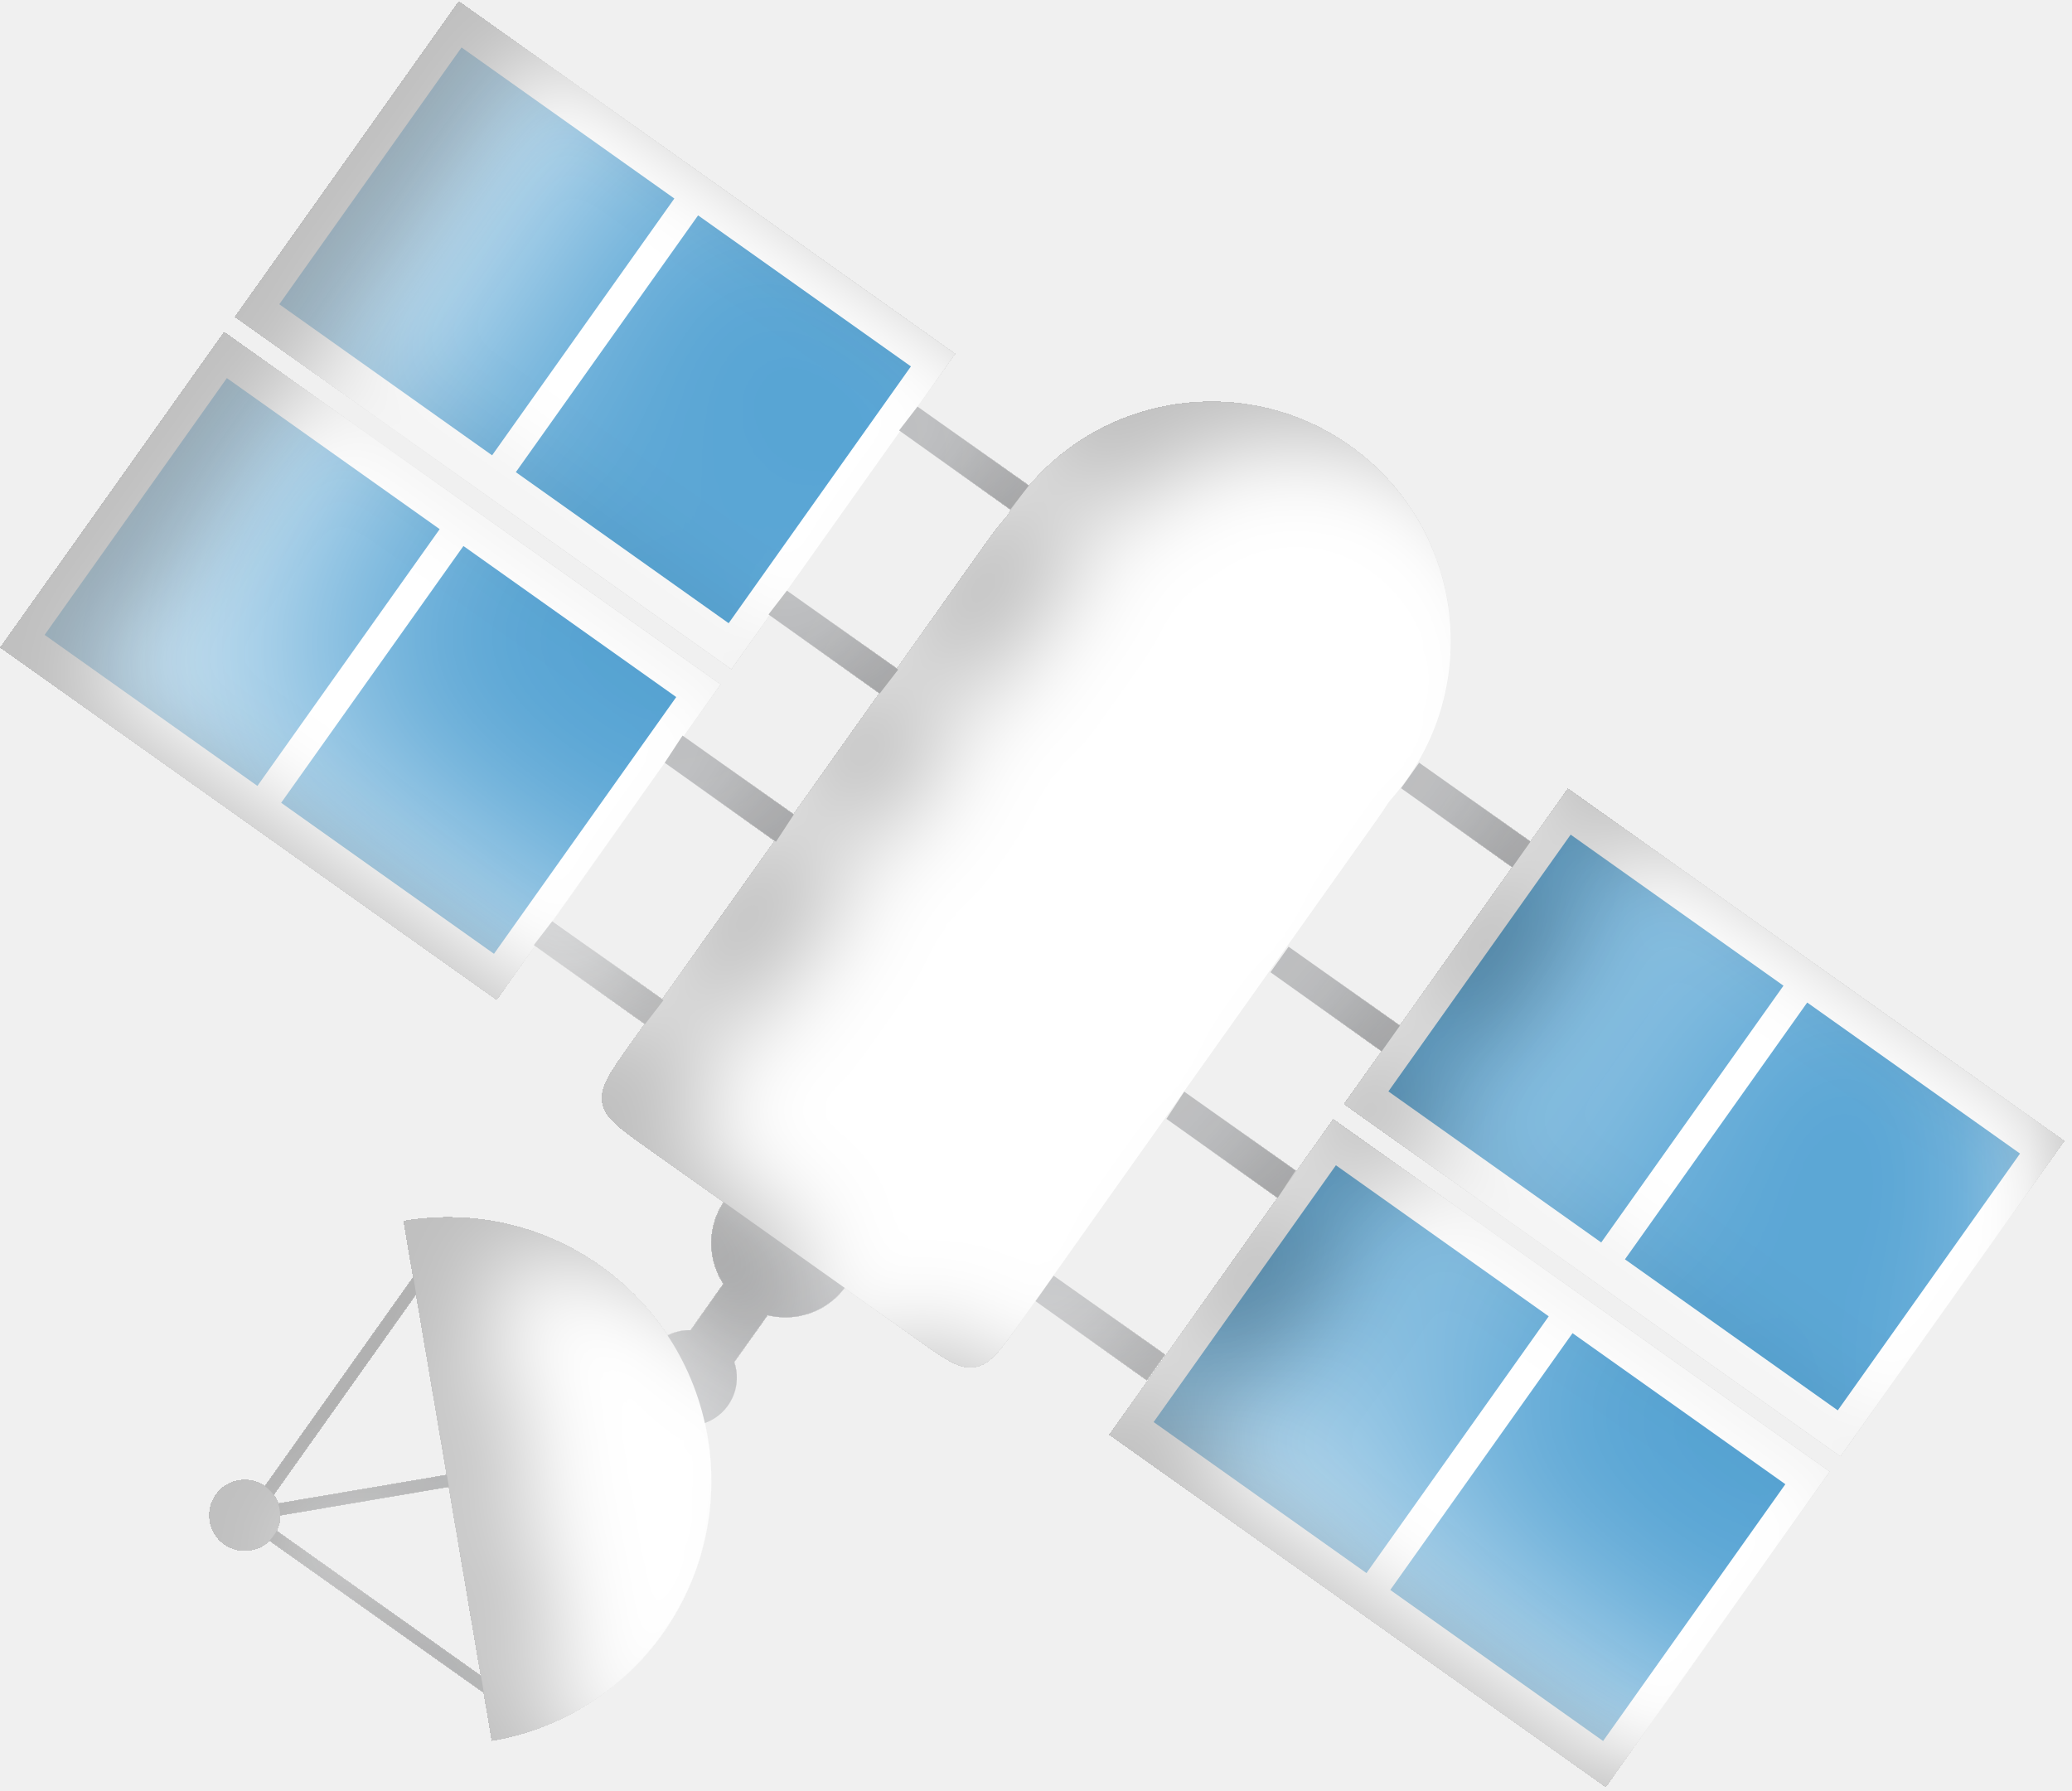
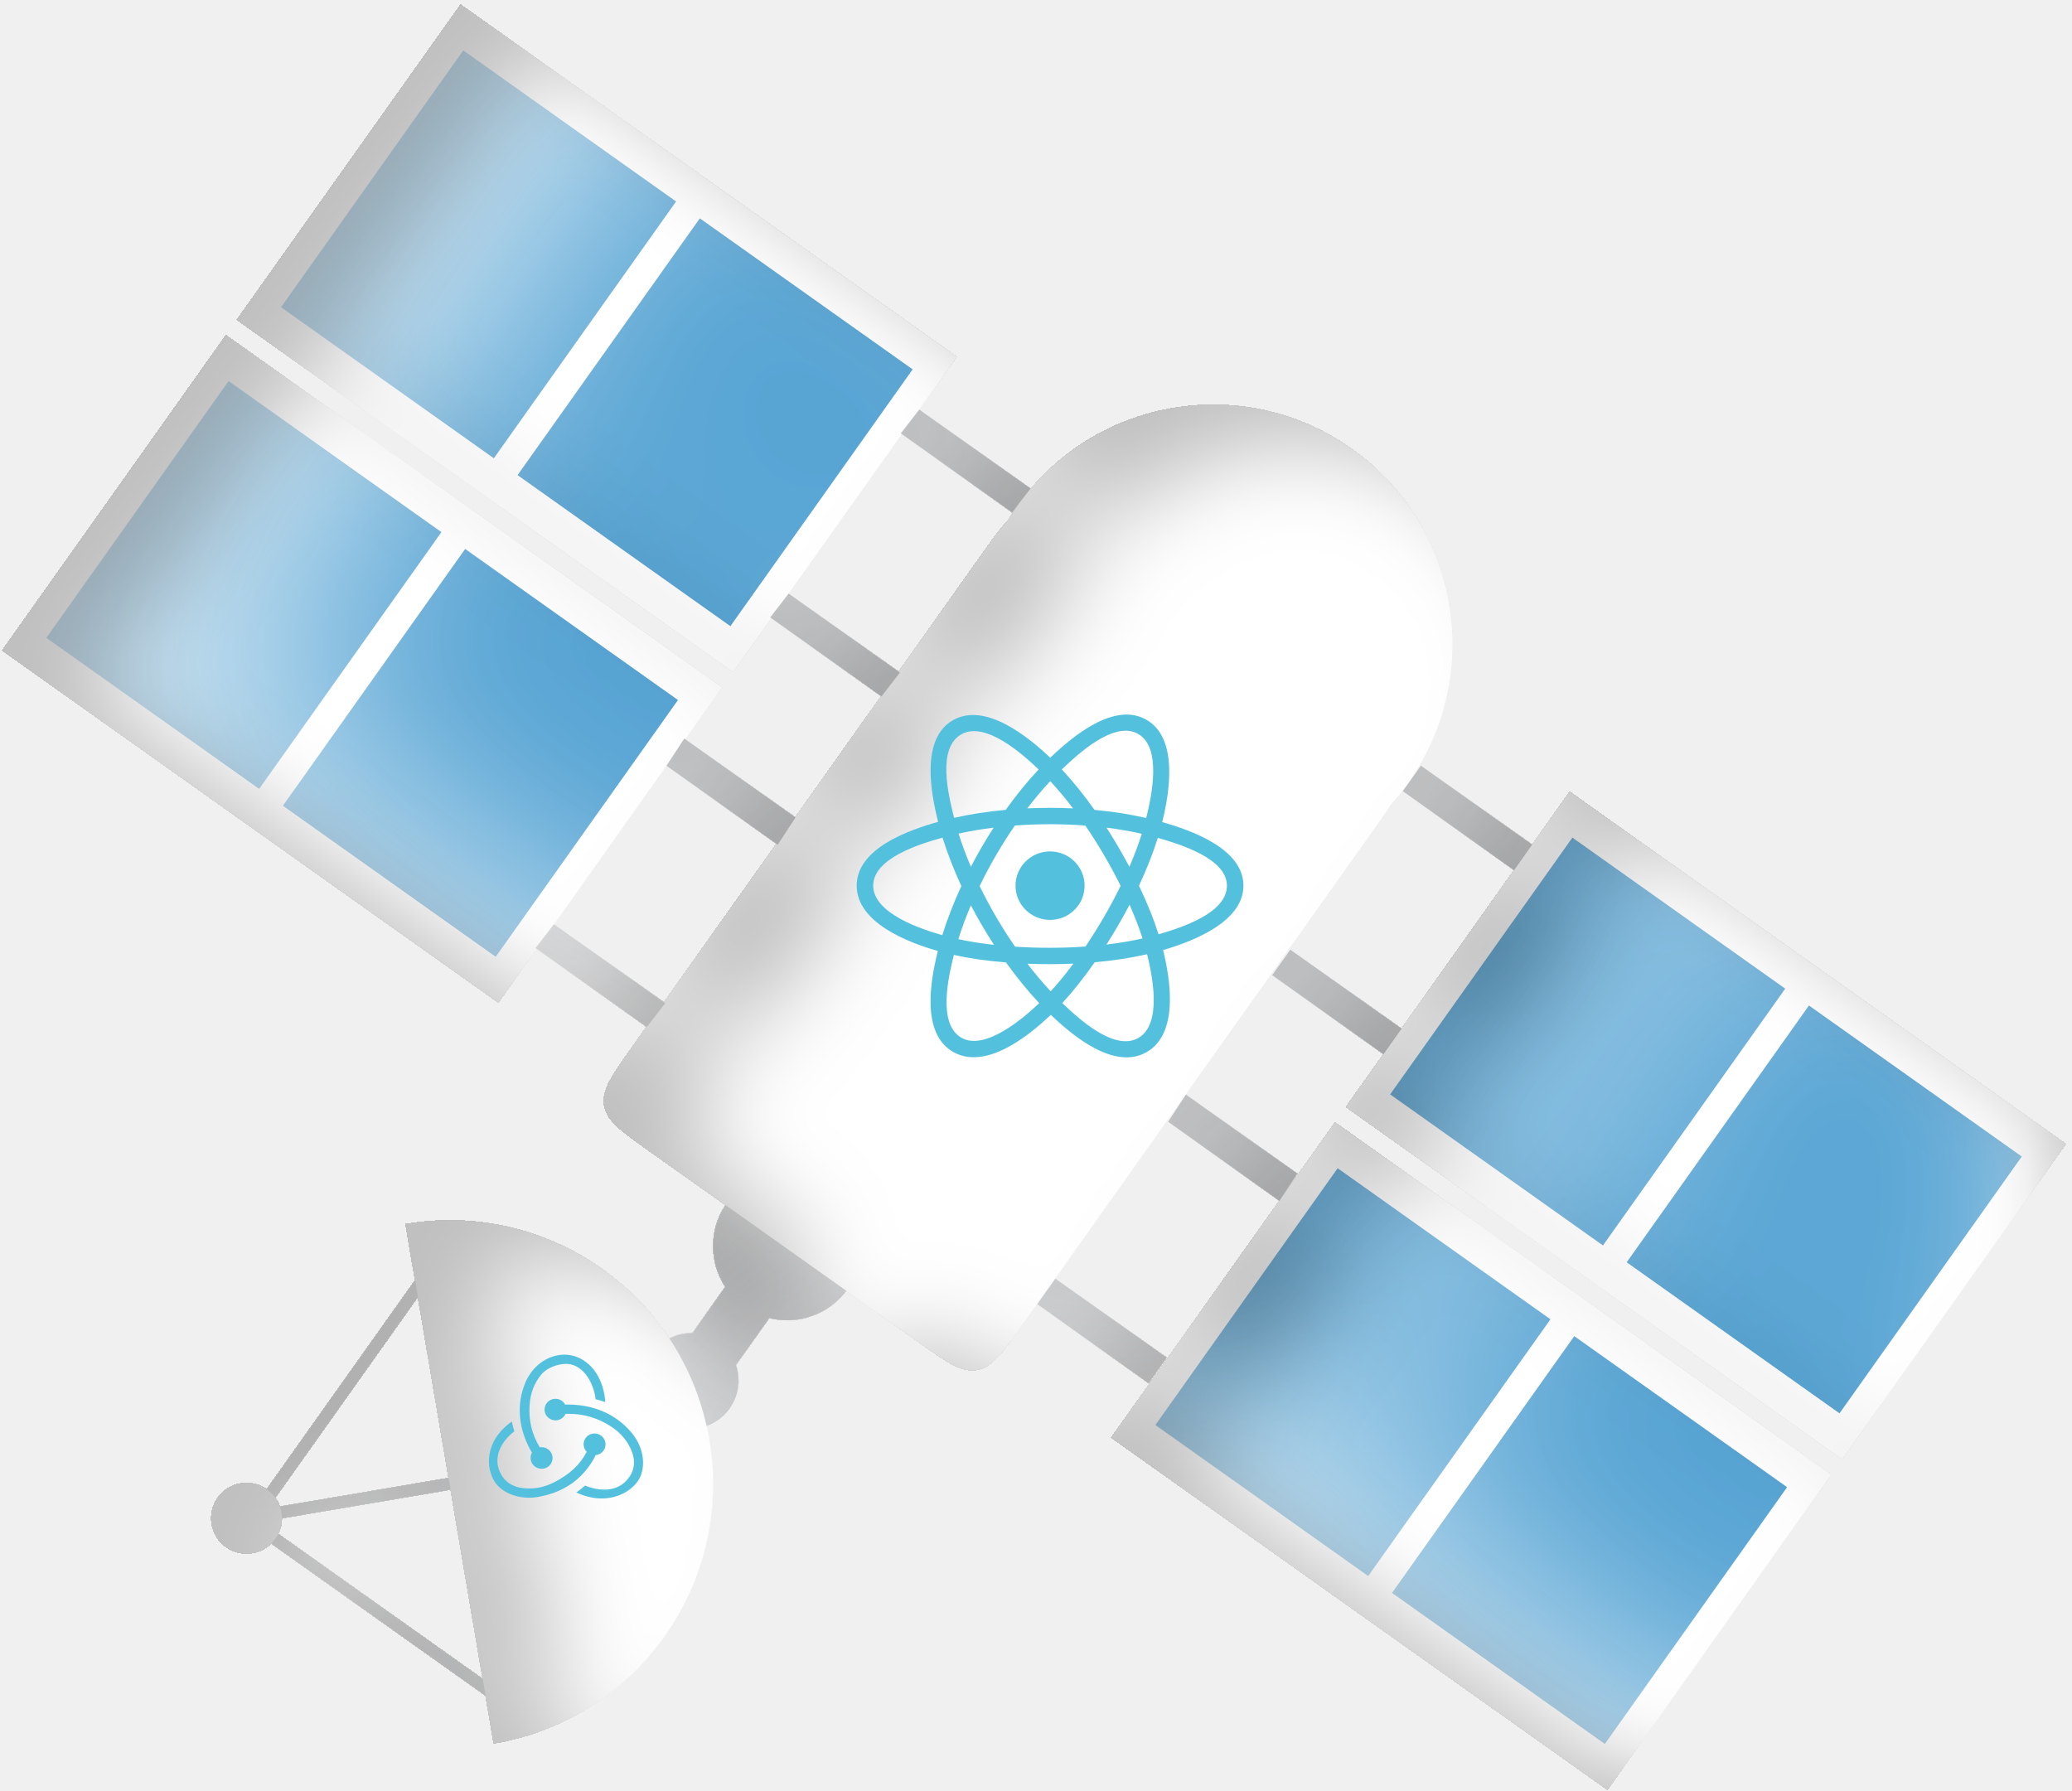
<svg xmlns="http://www.w3.org/2000/svg" width="221" height="191" viewBox="0 0 221 191" fill="none">
-   <g filter="url(#filter0_ii_9_29)">
-     <path d="M143.383 117.756L167.238 84.145L220.151 121.701L196.296 155.312L143.383 117.756Z" fill="white" />
-     <path d="M170.787 132.525L148.087 116.413L167.527 89.024L190.227 105.136L170.787 132.525Z" fill="#53A2D3" />
-     <path d="M196.017 150.433L173.318 134.322L192.758 106.932L215.457 123.043L196.017 150.433Z" fill="#53A2D3" />
-     <path d="M25.088 33.794L48.943 0.184L101.857 37.739L78.002 71.349L25.088 33.794Z" fill="white" />
-     <path d="M52.488 48.564L29.788 32.452L49.228 5.062L71.927 21.174L52.488 48.564Z" fill="#53A2D3" />
-     <path d="M77.719 66.473L55.019 50.361L74.459 22.972L97.159 39.081L77.719 66.473Z" fill="#53A2D3" />
-     <path d="M0.058 69.06L23.913 35.45L76.827 73.005L52.972 106.617L0.058 69.06Z" fill="white" />
-     <path d="M27.456 83.829L4.758 67.718L24.198 40.328L46.896 56.44L27.456 83.829Z" fill="#53A2D3" />
-     <path d="M52.688 101.737L29.989 85.627L49.429 58.238L72.128 74.35L52.688 101.737Z" fill="#53A2D3" />
-     <path d="M118.352 153.022L142.207 119.412L195.121 156.967L171.266 190.577L118.352 153.022Z" fill="white" />
-     <path d="M145.747 167.789L123.048 151.679L142.488 124.29L165.187 140.402L145.747 167.789Z" fill="#53A2D3" />
-     <path d="M170.987 185.699L148.287 169.588L167.727 142.199L190.427 158.309L170.987 185.699Z" fill="#53A2D3" />
-     <path d="M69.353 144.049C69.744 143.498 70.239 143.029 70.811 142.67C71.383 142.31 72.02 142.067 72.685 141.954C73.351 141.841 74.033 141.86 74.691 142.01C75.35 142.16 75.972 142.439 76.523 142.83C77.599 143.634 78.317 144.826 78.526 146.152C78.734 147.478 78.416 148.833 77.639 149.928C76.862 151.023 75.688 151.771 74.367 152.011C73.046 152.252 71.683 151.967 70.57 151.217C69.458 150.428 68.706 149.229 68.477 147.885C68.249 146.541 68.564 145.161 69.353 144.049Z" fill="#BDBEC0" />
-     <path d="M77.269 128.126C77.87 127.28 78.631 126.56 79.51 126.008C80.389 125.456 81.368 125.082 82.391 124.909C83.415 124.735 84.462 124.765 85.474 124.996C86.486 125.227 87.442 125.655 88.288 126.256C89.134 126.857 89.854 127.618 90.406 128.497C90.958 129.376 91.332 130.355 91.505 131.378C91.679 132.401 91.649 133.449 91.418 134.461C91.187 135.472 90.759 136.429 90.158 137.275C88.931 138.948 87.095 140.07 85.047 140.401C82.999 140.732 80.903 140.245 79.211 139.044C77.519 137.843 76.367 136.025 76.004 133.983C75.641 131.94 76.095 129.836 77.269 128.126Z" fill="#BDBEC0" />
-     <path d="M85.016 125.895L89.706 129.223L76.89 147.282L72.2 143.952L85.016 125.895Z" fill="#BDBEC0" />
-     <path d="M108.905 140.909C106.722 143.985 105.631 145.522 103.997 145.8C102.364 146.077 100.826 144.986 97.751 142.803L69.153 122.506C66.078 120.324 64.54 119.232 64.263 117.599C63.986 115.965 65.077 114.428 67.26 111.352L104.532 58.838C106.715 55.763 107.806 54.225 109.44 53.948C111.073 53.67 112.611 54.762 115.686 56.945L144.284 77.243C147.359 79.425 148.897 80.517 149.174 82.15C149.451 83.784 148.36 85.321 146.177 88.397L108.905 140.909Z" fill="white" />
-     <path d="M136.28 127.763L124.412 119.34L126.311 116.438L138.18 124.862L136.28 127.763Z" fill="#BDBEC0" />
-     <path d="M122.318 147.21L110.45 138.787L112.381 136.066L124.249 144.489L122.318 147.21Z" fill="#BDBEC0" />
-     <path d="M58.899 98.265L70.767 106.689L68.807 109.229L56.937 100.806L58.899 98.265Z" fill="#BDBEC0" />
-     <path d="M72.8 78.458L84.668 86.881L82.768 89.781L70.9 81.359L72.8 78.458Z" fill="#BDBEC0" />
-     <path d="M161.307 92.496L149.439 84.074L151.369 81.353L163.237 89.777L161.307 92.496Z" fill="#BDBEC0" />
-     <path d="M147.377 112.123L135.509 103.701L137.442 100.98L149.308 109.404L147.377 112.123Z" fill="#BDBEC0" />
-     <path d="M83.931 62.999L95.799 71.423L93.837 73.962L81.969 65.538L83.931 62.999Z" fill="#BDBEC0" />
-     <path d="M97.861 43.372L109.728 51.795L107.767 54.335L95.899 45.911L97.861 43.372Z" fill="#BDBEC0" />
-     <path d="M150.026 83.168C141.864 94.668 125.924 97.373 114.424 89.211C102.924 81.048 100.219 65.109 108.381 53.609C116.543 42.11 132.483 39.404 143.983 47.567C155.481 55.728 158.188 71.667 150.026 83.168Z" fill="white" />
-     <path d="M54.737 181.21L54.004 182.242L25.695 162.15L26.427 161.118L54.737 181.21Z" fill="#BDBEC0" />
-     <path d="M26.727 162.887L25.695 162.155L45.789 133.845L46.82 134.577L26.727 162.887Z" fill="#BDBEC0" />
-     <path d="M26.167 162.257L25.956 161.009L60.18 155.199L60.393 156.448L26.167 162.257Z" fill="#BDBEC0" />
-     <path d="M75.468 153.247C72.872 137.949 58.365 127.655 43.07 130.253L52.474 185.645C67.769 183.049 78.065 168.544 75.468 153.247Z" fill="white" />
-     <path d="M25.431 157.921C25.922 157.831 26.425 157.839 26.913 157.945C27.4 158.051 27.862 158.253 28.27 158.539C28.679 158.825 29.027 159.189 29.294 159.611C29.561 160.032 29.741 160.503 29.825 160.994C29.908 161.486 29.893 161.99 29.78 162.476C29.668 162.961 29.46 163.42 29.168 163.825C28.877 164.23 28.508 164.573 28.083 164.834C27.658 165.095 27.185 165.269 26.692 165.346C25.714 165.499 24.715 165.26 23.912 164.681C23.108 164.103 22.565 163.232 22.399 162.256C22.233 161.279 22.458 160.277 23.026 159.466C23.593 158.655 24.457 158.1 25.431 157.921Z" fill="white" />
+   <g filter="url(#filter0_ii_29_227)">
+     <path d="M143.568 118.072L167.423 84.461L220.336 122.017L196.481 155.628L143.568 118.072Z" fill="white" />
+     <path d="M170.972 132.841L148.272 116.729L167.712 89.34L190.412 105.452L170.972 132.841Z" fill="#53A2D3" />
+     <path d="M196.202 150.749L173.503 134.638L192.943 107.248L215.642 123.359L196.202 150.749Z" fill="#53A2D3" />
+     <path d="M25.273 34.11L49.128 0.5L102.042 38.055L78.187 71.665L25.273 34.11Z" fill="white" />
+     <path d="M52.673 48.88L29.973 32.768L49.413 5.378L72.112 21.49L52.673 48.88Z" fill="#53A2D3" />
+     <path d="M77.904 66.789L55.204 50.677L74.644 23.288L97.344 39.397L77.904 66.789Z" fill="#53A2D3" />
+     <path d="M0.243 69.376L24.098 35.766L77.012 73.321L53.157 106.933L0.243 69.376Z" fill="white" />
+     <path d="M27.641 84.145L4.943 68.034L24.383 40.644L47.081 56.756L27.641 84.145Z" fill="#53A2D3" />
+     <path d="M52.873 102.053L30.174 85.943L49.614 58.554L72.313 74.666L52.873 102.053Z" fill="#53A2D3" />
+     <path d="M118.537 153.338L142.392 119.728L195.306 157.283L171.451 190.893L118.537 153.338Z" fill="white" />
+     <path d="M145.932 168.105L123.233 151.995L142.673 124.606L165.372 140.718L145.932 168.105Z" fill="#53A2D3" />
+     <path d="M171.172 186.015L148.472 169.904L167.912 142.515L190.612 158.625L171.172 186.015Z" fill="#53A2D3" />
+     <path d="M69.538 144.365C69.928 143.814 70.424 143.345 70.995 142.986C71.567 142.626 72.204 142.383 72.87 142.27C73.536 142.157 74.218 142.176 74.876 142.326C75.534 142.476 76.157 142.755 76.708 143.146C77.783 143.95 78.502 145.142 78.71 146.468C78.919 147.794 78.601 149.149 77.823 150.244C77.046 151.339 75.872 152.087 74.551 152.327C73.231 152.568 71.868 152.283 70.755 151.533C69.643 150.744 68.89 149.545 68.662 148.201C68.434 146.857 68.749 145.477 69.538 144.365Z" fill="#BDBEC0" />
+     <path d="M77.454 128.442C78.054 127.596 78.816 126.876 79.695 126.324C80.574 125.772 81.553 125.399 82.576 125.225C83.599 125.051 84.647 125.081 85.658 125.312C86.67 125.543 87.626 125.971 88.473 126.572C89.319 127.173 90.039 127.934 90.591 128.813C91.143 129.692 91.516 130.671 91.69 131.694C91.863 132.717 91.834 133.765 91.603 134.777C91.371 135.788 90.943 136.745 90.343 137.591C89.115 139.264 87.279 140.386 85.231 140.717C83.183 141.048 81.087 140.561 79.395 139.36C77.704 138.159 76.552 136.341 76.189 134.299C75.825 132.256 76.28 130.153 77.454 128.442Z" fill="#BDBEC0" />
+     <path d="M85.201 126.211L89.891 129.539L77.075 147.598L72.385 144.268L85.201 126.211Z" fill="#BDBEC0" />
+     <path d="M109.089 141.226C106.907 144.301 105.815 145.838 104.182 146.116C102.548 146.393 101.011 145.302 97.935 143.119L69.338 122.822C66.263 120.64 64.725 119.548 64.448 117.915C64.17 116.281 65.262 114.744 67.444 111.668L104.717 59.154C106.899 56.079 107.991 54.541 109.624 54.264C111.258 53.986 112.795 55.078 115.871 57.261L144.468 77.559C147.544 79.742 149.081 80.833 149.358 82.466C149.636 84.1 148.544 85.638 146.362 88.713L109.089 141.226Z" fill="white" />
+     <path d="M136.465 128.079L124.597 119.656L126.496 116.754L138.365 125.178L136.465 128.079Z" fill="#BDBEC0" />
+     <path d="M122.503 147.526L110.635 139.103L112.566 136.382L124.434 144.805L122.503 147.526Z" fill="#BDBEC0" />
+     <path d="M59.084 98.581L70.952 107.005L68.992 109.545L57.122 101.122L59.084 98.581Z" fill="#BDBEC0" />
+     <path d="M72.985 78.774L84.853 87.197L82.953 90.097L71.085 81.675L72.985 78.774Z" fill="#BDBEC0" />
+     <path d="M161.492 92.812L149.624 84.39L151.554 81.669L163.422 90.093L161.492 92.812Z" fill="#BDBEC0" />
+     <path d="M147.562 112.439L135.694 104.017L137.627 101.296L149.493 109.72L147.562 112.439Z" fill="#BDBEC0" />
+     <path d="M84.116 63.315L95.984 71.739L94.022 74.278L82.154 65.854L84.116 63.315Z" fill="#BDBEC0" />
+     <path d="M98.046 43.688L109.913 52.111L107.952 54.651L96.084 46.227L98.046 43.688Z" fill="#BDBEC0" />
+     <path d="M150.21 83.484C142.048 94.984 126.108 97.689 114.608 89.527C103.108 81.364 100.403 65.425 108.565 53.925C116.727 42.426 132.667 39.72 144.167 47.883C155.665 56.044 158.372 71.983 150.21 83.484Z" fill="white" />
+     <path d="M54.922 181.526L54.189 182.558L25.88 162.466L26.612 161.434L54.922 181.526Z" fill="#BDBEC0" />
+     <path d="M26.912 163.203L25.88 162.471L45.974 134.161L47.005 134.893L26.912 163.203Z" fill="#BDBEC0" />
+     <path d="M26.352 162.573L26.141 161.325L60.365 155.515L60.578 156.764L26.352 162.573Z" fill="#BDBEC0" />
+     <path d="M75.653 153.563C73.057 138.265 58.55 127.971 43.255 130.569L52.659 185.961C67.954 183.365 78.25 168.86 75.653 153.563Z" fill="white" />
+     <path d="M25.616 158.237C26.106 158.147 26.61 158.155 27.097 158.261C27.585 158.367 28.046 158.569 28.455 158.855C28.864 159.141 29.212 159.505 29.478 159.927C29.745 160.348 29.926 160.819 30.009 161.31C30.093 161.802 30.078 162.306 29.965 162.792C29.852 163.278 29.644 163.736 29.353 164.141C29.061 164.546 28.692 164.889 28.267 165.15C27.842 165.411 27.37 165.585 26.877 165.662C25.899 165.815 24.9 165.576 24.096 164.997C23.293 164.419 22.749 163.548 22.584 162.572C22.418 161.596 22.643 160.593 23.21 159.782C23.778 158.971 24.642 158.416 25.616 158.237Z" fill="white" />
  </g>
+   <path d="M115.683 94.466C115.683 92.449 114.034 90.814 112 90.814C109.966 90.814 108.316 92.449 108.316 94.466C108.316 96.484 109.966 98.119 112 98.119C114.034 98.119 115.683 96.484 115.683 94.466Z" fill="#53C1DE" />
+   <path fill-rule="evenodd" clip-rule="evenodd" d="M123.963 87.685C124.741 84.55 125.719 78.738 122.272 76.767C118.841 74.805 114.377 78.565 112.019 80.822C109.669 78.588 105.079 74.844 101.635 76.821C98.205 78.789 99.263 84.505 100.058 87.66C96.859 88.561 91.375 90.501 91.375 94.466C91.375 98.42 96.853 100.531 100.033 101.431C99.235 104.603 98.231 110.237 101.664 112.201C105.121 114.178 109.697 110.524 112.076 108.242C114.449 110.512 118.87 114.19 122.302 112.221C125.744 110.245 124.847 104.51 124.052 101.338C127.135 100.436 132.625 98.37 132.625 94.466C132.625 90.539 127.112 88.583 123.963 87.685ZM123.572 99.657C123.05 98.018 122.346 96.275 121.484 94.475C122.306 92.717 122.984 90.997 123.491 89.368C125.799 90.032 130.863 91.549 130.863 94.466C130.863 97.411 126.004 98.942 123.572 99.657ZM121.419 110.708C118.859 112.178 115.055 108.66 113.303 106.989C114.466 105.728 115.627 104.262 116.761 102.635C118.755 102.46 120.639 102.173 122.348 101.781C122.907 104.025 123.99 109.232 121.419 110.708ZM102.545 110.687C99.984 109.223 101.155 104.196 101.742 101.859C103.431 102.23 105.302 102.497 107.301 102.657C108.442 104.25 109.637 105.714 110.842 106.996C109.354 108.423 105.117 112.158 102.545 110.687ZM93.137 94.466C93.137 91.51 98.17 90.005 100.531 89.343C101.047 91.008 101.725 92.748 102.542 94.509C101.714 96.295 101.027 98.064 100.506 99.748C98.255 99.109 93.137 97.424 93.137 94.466ZM102.518 78.333C105.089 76.857 109.078 80.451 110.784 82.069C109.586 83.345 108.402 84.798 107.27 86.381C105.33 86.559 103.473 86.846 101.766 87.229C101.125 84.685 99.949 79.807 102.518 78.333ZM118.022 88.28C119.338 88.445 120.599 88.664 121.783 88.932C121.427 90.062 120.984 91.243 120.462 92.454C119.706 91.031 118.894 89.637 118.022 88.28ZM112.02 83.318C112.832 84.191 113.646 85.166 114.447 86.224C112.823 86.147 111.196 86.147 109.572 86.222C110.373 85.174 111.194 84.201 112.02 83.318ZM103.553 92.453C103.04 91.246 102.6 90.06 102.242 88.914C103.419 88.653 104.674 88.439 105.982 88.277C105.107 89.63 104.296 91.025 103.553 92.453ZM106.019 100.78C104.668 100.63 103.394 100.428 102.218 100.174C102.582 99.008 103.031 97.796 103.555 96.563C104.308 98.006 105.131 99.414 106.019 100.78ZM112.068 105.738C111.233 104.844 110.4 103.856 109.587 102.793C111.22 102.856 112.857 102.856 114.49 102.784C113.687 103.867 112.876 104.857 112.068 105.738ZM120.479 96.5C121.031 97.746 121.495 98.952 121.865 100.098C120.668 100.369 119.377 100.587 118.017 100.749C118.896 99.367 119.72 97.95 120.479 96.5ZM115.778 100.96C113.279 101.137 110.765 101.136 108.265 100.975C106.845 98.918 105.581 96.754 104.489 94.508C105.575 92.267 106.831 90.107 108.244 88.053C110.745 87.866 113.262 87.865 115.763 88.055C117.165 90.108 118.418 92.262 119.529 94.483C118.431 96.724 117.169 98.887 115.778 100.96ZM121.392 78.281C123.963 79.752 122.819 84.976 122.257 87.247C120.545 86.856 118.687 86.564 116.741 86.383C115.608 84.783 114.433 83.328 113.255 82.068C114.983 80.416 118.845 76.825 121.392 78.281Z" fill="#53C1DE" />
+   <path d="M63.541 155.204C64.147 155.142 64.608 154.628 64.587 154.011C64.566 153.394 64.043 152.9 63.415 152.9H63.373C62.725 152.921 62.223 153.456 62.244 154.093C62.265 154.402 62.39 154.669 62.578 154.854C61.867 156.233 60.779 157.24 59.147 158.084C58.038 158.66 56.888 158.865 55.737 158.721C54.796 158.598 54.064 158.187 53.603 157.508C52.934 156.5 52.871 155.41 53.436 154.32C53.834 153.538 54.461 152.962 54.859 152.674C54.775 152.407 54.649 151.954 54.587 151.625C51.553 153.785 51.867 156.706 52.787 158.084C53.478 159.112 54.88 159.75 56.428 159.75C56.846 159.75 57.264 159.709 57.683 159.606C60.361 159.092 62.39 157.528 63.541 155.204ZM67.223 152.654C65.633 150.823 63.29 149.815 60.612 149.815H60.277C60.089 149.445 59.691 149.198 59.252 149.198H59.21C58.562 149.219 58.06 149.753 58.08 150.391C58.101 151.008 58.624 151.502 59.252 151.502H59.294C59.754 151.481 60.152 151.193 60.319 150.802H60.696C62.285 150.802 63.792 151.255 65.152 152.139C66.198 152.818 66.951 153.703 67.369 154.772C67.725 155.636 67.704 156.479 67.327 157.199C66.742 158.289 65.758 158.886 64.461 158.886C63.624 158.886 62.83 158.639 62.411 158.454C62.181 158.66 61.762 158.989 61.469 159.194C62.369 159.606 63.29 159.832 64.168 159.832C66.177 159.832 67.662 158.742 68.227 157.652C68.834 156.459 68.792 154.402 67.223 152.654ZM56.595 155.554C56.616 156.171 57.139 156.664 57.767 156.664H57.809C58.457 156.644 58.959 156.109 58.938 155.472C58.917 154.854 58.394 154.361 57.767 154.361H57.725C57.683 154.361 57.62 154.361 57.578 154.381C56.721 152.983 56.365 151.461 56.49 149.815C56.574 148.581 56.992 147.511 57.725 146.627C58.331 145.866 59.503 145.496 60.298 145.475C62.516 145.434 63.457 148.149 63.52 149.239C63.792 149.301 64.252 149.445 64.566 149.548C64.315 146.216 62.223 144.488 60.214 144.488C58.331 144.488 56.595 145.825 55.905 147.799C54.942 150.432 55.57 152.962 56.741 154.957C56.637 155.101 56.574 155.327 56.595 155.554Z" fill="#53C1DE" />
  <defs>
-     <filter id="filter0_ii_9_29" x="0.058" y="0.184" width="245.093" height="194.393" filterUnits="userSpaceOnUse" color-interpolation-filters="sRGB">
+     <filter id="filter0_ii_29_227" x="0.243" y="0.5" width="245.093" height="194.393" filterUnits="userSpaceOnUse" color-interpolation-filters="sRGB">
      <feFlood flood-opacity="0" result="BackgroundImageFix" />
      <feBlend mode="normal" in="SourceGraphic" in2="BackgroundImageFix" result="shape" />
      <feColorMatrix in="SourceAlpha" type="matrix" values="0 0 0 0 0 0 0 0 0 0 0 0 0 0 0 0 0 0 127 0" result="hardAlpha" />
      <feOffset dx="26" dy="4" />
      <feGaussianBlur stdDeviation="12.5" />
      <feComposite in2="hardAlpha" operator="arithmetic" k2="-1" k3="1" />
      <feColorMatrix type="matrix" values="0 0 0 0 1 0 0 0 0 1 0 0 0 0 1 0 0 0 0.7 0" />
-       <feBlend mode="normal" in2="shape" result="effect1_innerShadow_9_29" />
+       <feBlend mode="normal" in2="shape" result="effect1_innerShadow_29_227" />
      <feColorMatrix in="SourceAlpha" type="matrix" values="0 0 0 0 0 0 0 0 0 0 0 0 0 0 0 0 0 0 127 0" result="hardAlpha" />
      <feOffset dx="9" dy="4" />
      <feGaussianBlur stdDeviation="5" />
      <feComposite in2="hardAlpha" operator="arithmetic" k2="-1" k3="1" />
      <feColorMatrix type="matrix" values="0 0 0 0 0 0 0 0 0 0 0 0 0 0 0 0 0 0 0.25 0" />
-       <feBlend mode="normal" in2="effect1_innerShadow_9_29" result="effect2_innerShadow_9_29" />
+       <feBlend mode="normal" in2="effect1_innerShadow_29_227" result="effect2_innerShadow_29_227" />
    </filter>
  </defs>
</svg>
